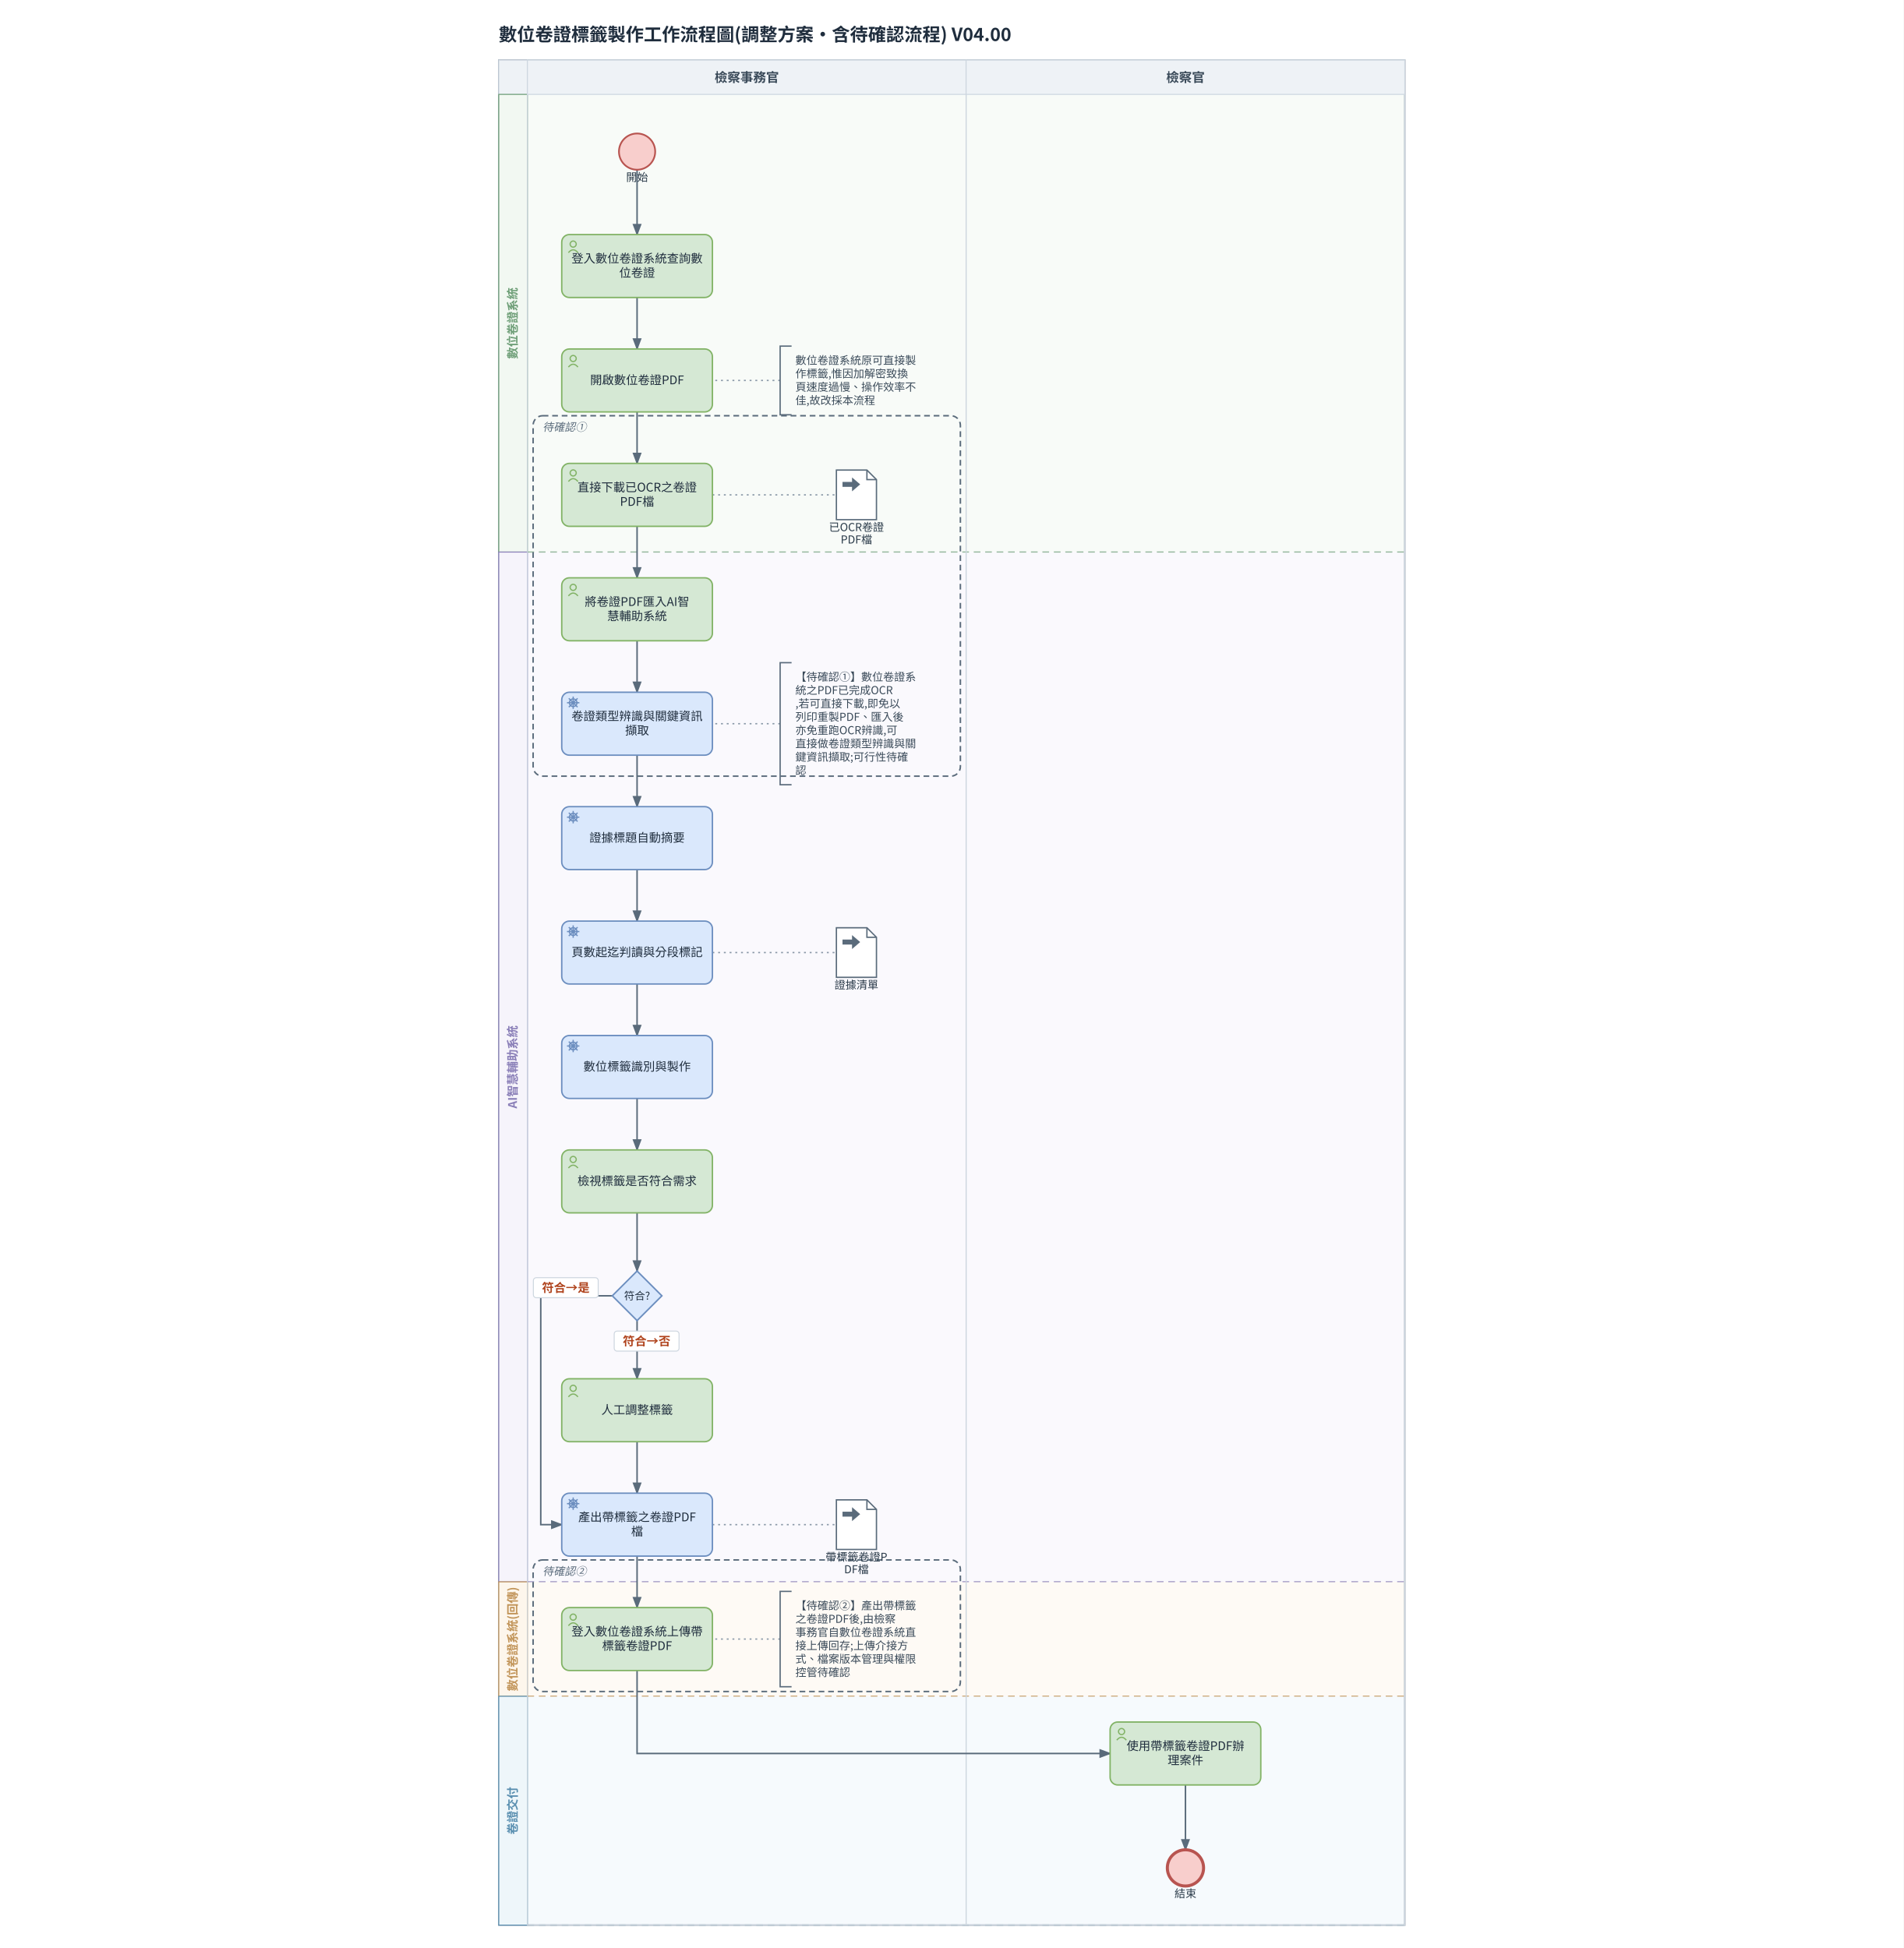
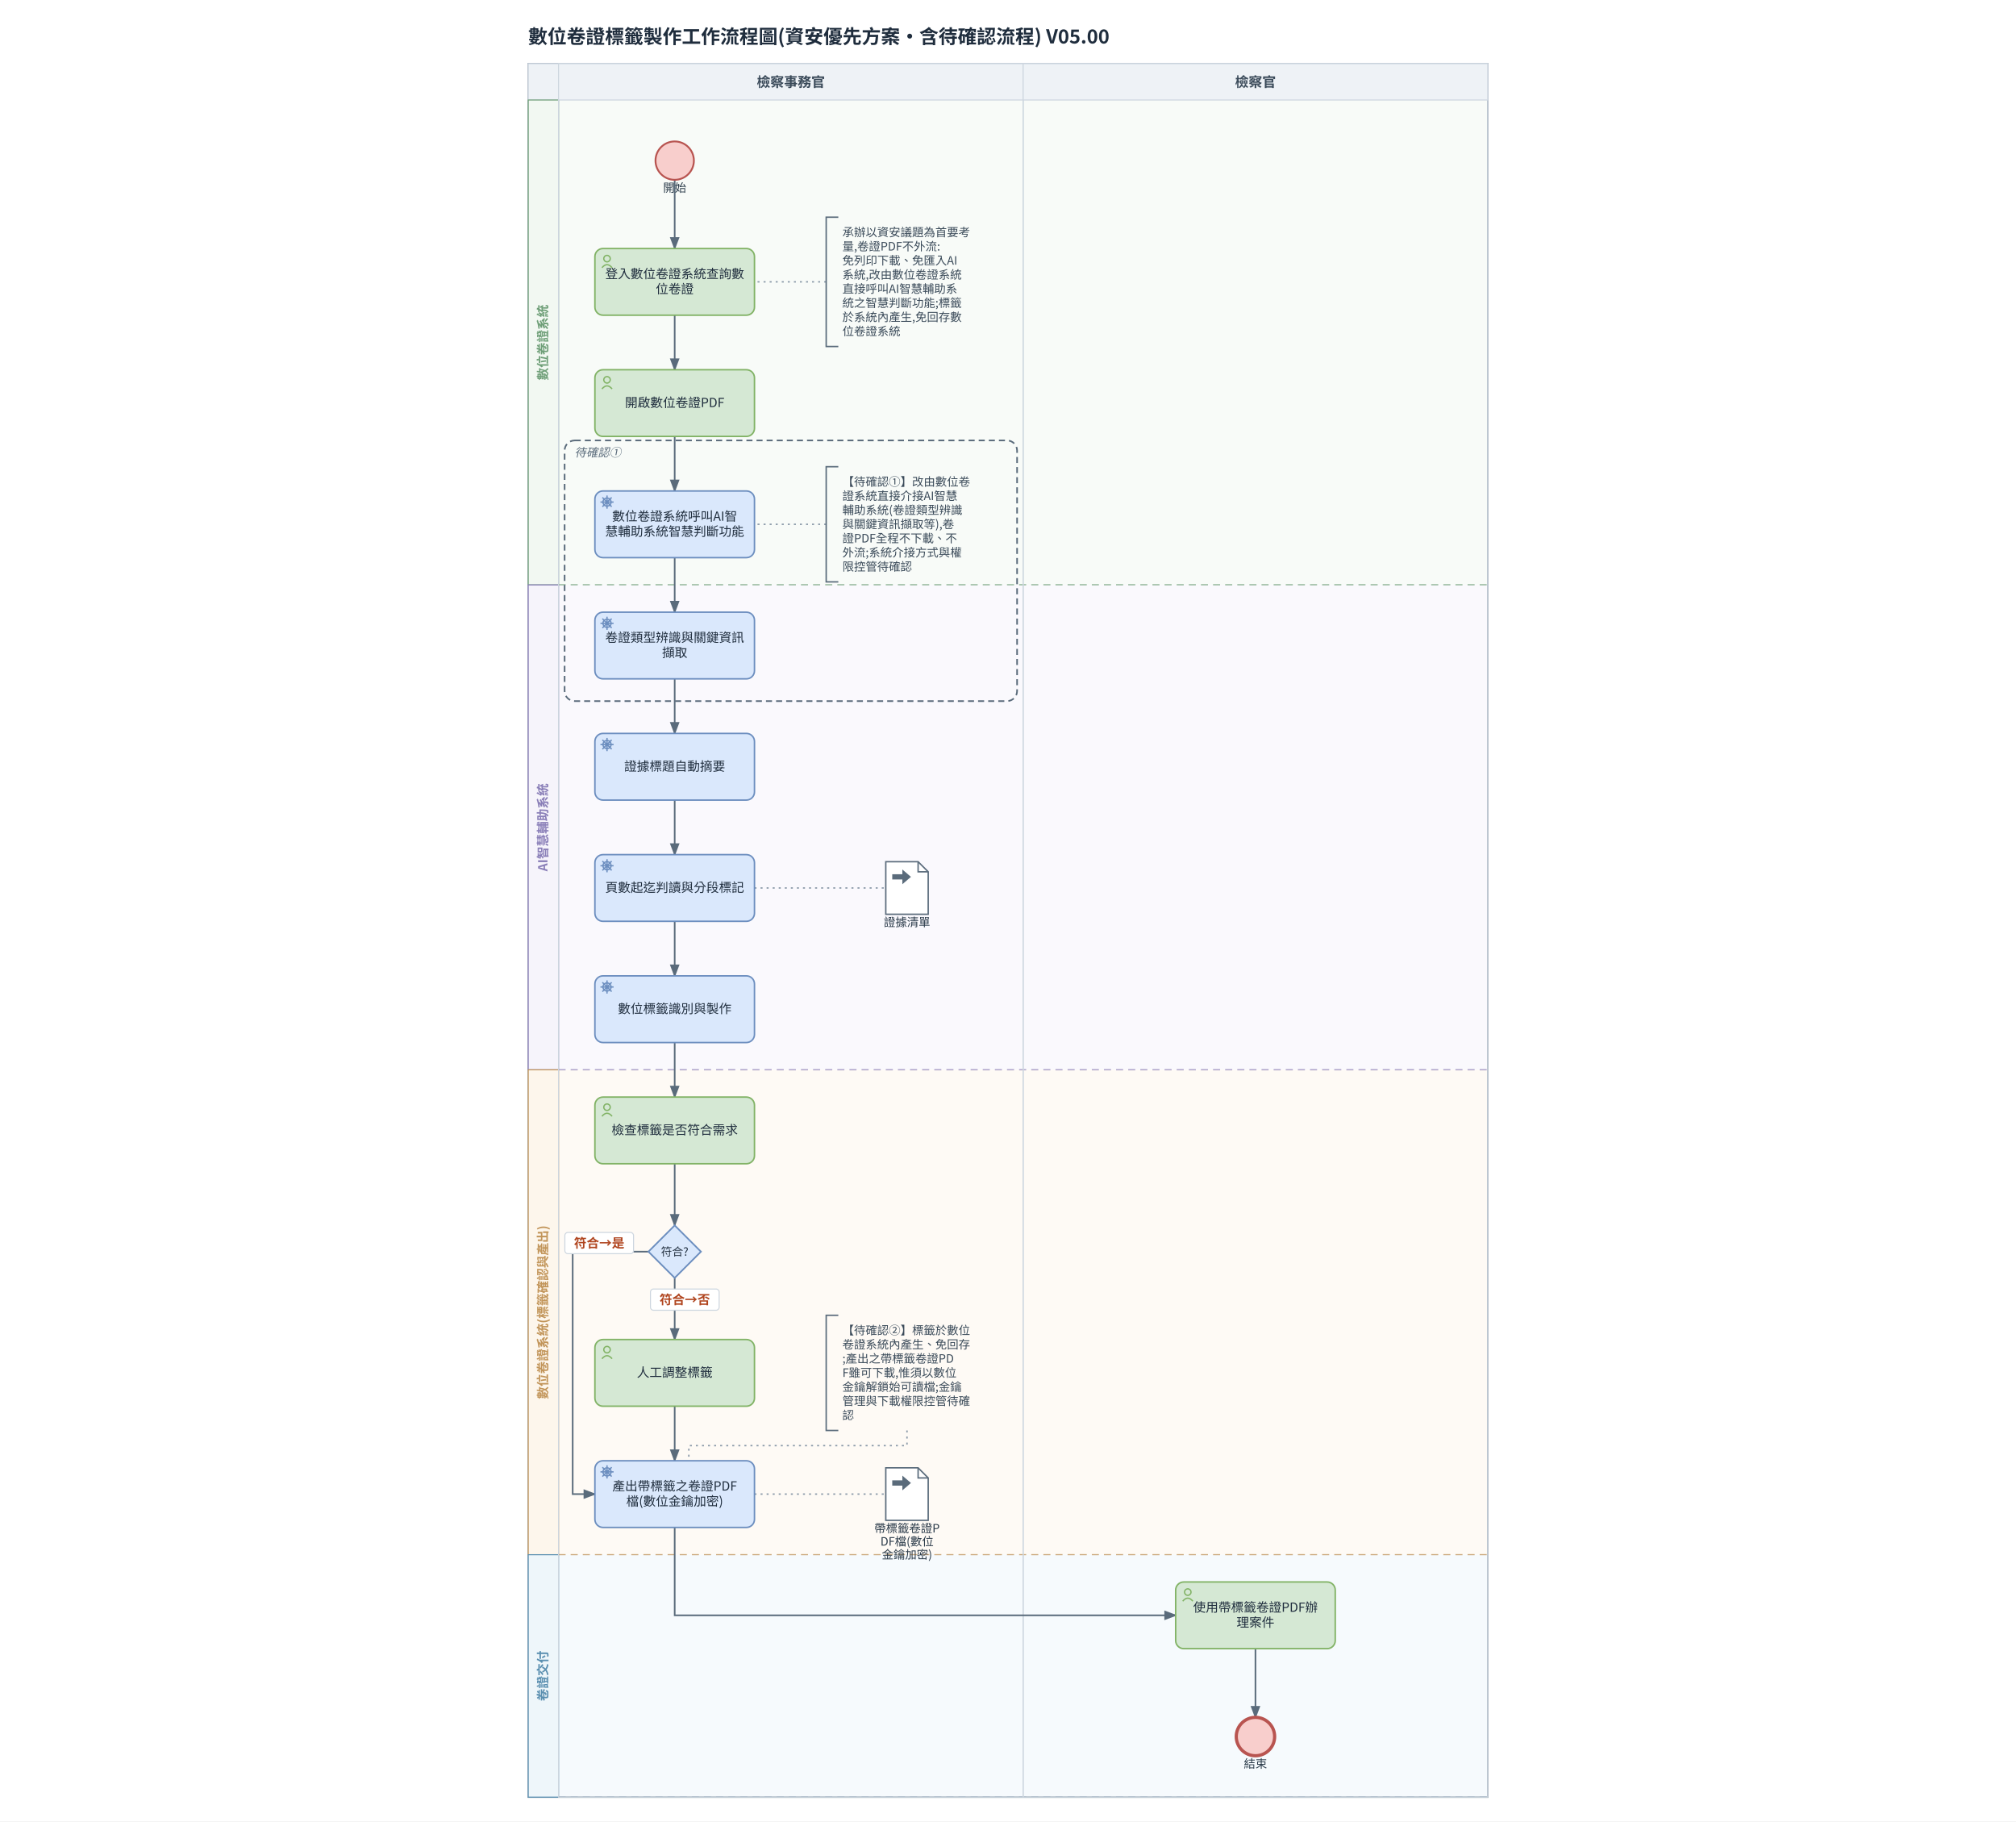
- <svg xmlns="http://www.w3.org/2000/svg" viewBox="-383 7 1996 2043" data-pad="capped" font-family="Microsoft JhengHei, PingFang TC, Noto Sans CJK TC, sans-serif">
-   <rect x="-383" y="7" width="1996" height="2043" fill="#ffffff" />
-   <text x="140" y="50" font-size="19" font-weight="bold" fill="#1f2d3d">數位卷證標籤製作工作流程圖(調整方案・含待確認流程) V04.00</text>
+ <svg xmlns="http://www.w3.org/2000/svg" viewBox="-383 7 1996 1803" data-pad="capped" font-family="Microsoft JhengHei, PingFang TC, Noto Sans CJK TC, sans-serif">
+   <rect x="-383" y="7" width="1996" height="1803" fill="#ffffff" />
+   <text x="140" y="50" font-size="19" font-weight="bold" fill="#1f2d3d">數位卷證標籤製作工作流程圖(資安優先方案・含待確認流程) V05.00</text>
  <defs>
    <marker id="arr" markerWidth="9" markerHeight="9" refX="7" refY="3" orient="auto" markerUnits="strokeWidth">
      <path d="M0,0 L8,3 L0,6 Z" fill="#5a6b7b" />
    </marker>
    <marker id="mfarr" markerWidth="11" markerHeight="11" refX="8" refY="4" orient="auto" markerUnits="strokeWidth">
      <path d="M0,0 L8,4 L0,8" fill="none" stroke="#6b7b8b" stroke-width="1.3" />
    </marker>
    <marker id="mfdot" markerWidth="10" markerHeight="10" refX="5" refY="5" orient="auto" markerUnits="strokeWidth">
      <circle cx="5" cy="5" r="3.2" fill="#fff" stroke="#6b7b8b" stroke-width="1.3" />
    </marker>
  </defs>
  <rect x="170" y="106" width="920" height="480" fill="#f2f8f2" fill-opacity="0.55" stroke="none" />
  <line x1="170" y1="586" x2="1090" y2="586" stroke="#6f9f78" stroke-width="1.2" stroke-dasharray="7 5" />
-   <rect x="170" y="586" width="920" height="1080" fill="#f6f4fb" fill-opacity="0.55" stroke="none" />
-   <line x1="170" y1="1666" x2="1090" y2="1666" stroke="#8a7fb8" stroke-width="1.2" stroke-dasharray="7 5" />
-   <rect x="170" y="1666" width="920" height="120" fill="#fdf6ec" fill-opacity="0.55" stroke="none" />
-   <line x1="170" y1="1786" x2="1090" y2="1786" stroke="#c2955a" stroke-width="1.2" stroke-dasharray="7 5" />
-   <rect x="170" y="1786" width="920" height="240" fill="#eef6fa" fill-opacity="0.55" stroke="none" />
-   <line x1="170" y1="2026" x2="1090" y2="2026" stroke="#5a8fb0" stroke-width="1.2" stroke-dasharray="7 5" />
-   <rect x="140" y="70" width="950" height="1956" fill="none" stroke="#9aa7b4" stroke-width="1.5" />
+   <rect x="170" y="586" width="920" height="480" fill="#f6f4fb" fill-opacity="0.55" stroke="none" />
+   <line x1="170" y1="1066" x2="1090" y2="1066" stroke="#8a7fb8" stroke-width="1.2" stroke-dasharray="7 5" />
+   <rect x="170" y="1066" width="920" height="480" fill="#fdf6ec" fill-opacity="0.55" stroke="none" />
+   <line x1="170" y1="1546" x2="1090" y2="1546" stroke="#c2955a" stroke-width="1.2" stroke-dasharray="7 5" />
+   <rect x="170" y="1546" width="920" height="240" fill="#eef6fa" fill-opacity="0.55" stroke="none" />
+   <line x1="170" y1="1786" x2="1090" y2="1786" stroke="#5a8fb0" stroke-width="1.2" stroke-dasharray="7 5" />
+   <rect x="140" y="70" width="950" height="1716" fill="none" stroke="#9aa7b4" stroke-width="1.5" />
  <rect x="140" y="70" width="30" height="36" fill="#eef2f6" stroke="#cdd6df" />
  <rect x="140" y="106" width="30" height="480" fill="#f2f8f2" stroke="#6f9f78" stroke-width="1" />
  <text x="159.0" y="346.0" font-size="12.5" font-weight="bold" fill="#6f9f78" text-anchor="middle" transform="rotate(-90 159.0 346.0)">數位卷證系統</text>
-   <rect x="140" y="586" width="30" height="1080" fill="#f6f4fb" stroke="#8a7fb8" stroke-width="1" />
-   <text x="159.0" y="1126.0" font-size="12.5" font-weight="bold" fill="#8a7fb8" text-anchor="middle" transform="rotate(-90 159.0 1126.0)">AI智慧輔助系統</text>
-   <rect x="140" y="1666" width="30" height="120" fill="#fdf6ec" stroke="#c2955a" stroke-width="1" />
-   <text x="159.0" y="1726.0" font-size="12.5" font-weight="bold" fill="#c2955a" text-anchor="middle" transform="rotate(-90 159.0 1726.0)">數位卷證系統(回傳)</text>
-   <rect x="140" y="1786" width="30" height="240" fill="#eef6fa" stroke="#5a8fb0" stroke-width="1" />
-   <text x="159.0" y="1906.0" font-size="12.5" font-weight="bold" fill="#5a8fb0" text-anchor="middle" transform="rotate(-90 159.0 1906.0)">卷證交付</text>
-   <rect x="170" y="70" width="460" height="1956" fill="none" stroke="#cdd6df" />
+   <rect x="140" y="586" width="30" height="480" fill="#f6f4fb" stroke="#8a7fb8" stroke-width="1" />
+   <text x="159.0" y="826.0" font-size="12.5" font-weight="bold" fill="#8a7fb8" text-anchor="middle" transform="rotate(-90 159.0 826.0)">AI智慧輔助系統</text>
+   <rect x="140" y="1066" width="30" height="480" fill="#fdf6ec" stroke="#c2955a" stroke-width="1" />
+   <text x="159.0" y="1306.0" font-size="12.5" font-weight="bold" fill="#c2955a" text-anchor="middle" transform="rotate(-90 159.0 1306.0)">數位卷證系統(標籤確認與產出)</text>
+   <rect x="140" y="1546" width="30" height="240" fill="#eef6fa" stroke="#5a8fb0" stroke-width="1" />
+   <text x="159.0" y="1666.0" font-size="12.5" font-weight="bold" fill="#5a8fb0" text-anchor="middle" transform="rotate(-90 159.0 1666.0)">卷證交付</text>
+   <rect x="170" y="70" width="460" height="1716" fill="none" stroke="#cdd6df" />
  <rect x="170" y="70" width="460" height="36" fill="#eef2f6" stroke="#cdd6df" />
  <text x="400.0" y="93" font-size="13.5" font-weight="bold" fill="#3a4a59" text-anchor="middle">檢察事務官</text>
-   <rect x="630" y="70" width="460" height="1956" fill="none" stroke="#cdd6df" />
+   <rect x="630" y="70" width="460" height="1716" fill="none" stroke="#cdd6df" />
  <rect x="630" y="70" width="460" height="36" fill="#eef2f6" stroke="#cdd6df" />
  <text x="860.0" y="93" font-size="13.5" font-weight="bold" fill="#3a4a59" text-anchor="middle">檢察官</text>
-   <rect x="176" y="443" width="448" height="378" rx="10" fill="none" stroke="#5a6b7b" stroke-width="1.6" stroke-dasharray="6,4" />
+   <rect x="176" y="443" width="448" height="258" rx="10" fill="none" stroke="#5a6b7b" stroke-width="1.6" stroke-dasharray="6,4" />
  <text x="186" y="459" font-size="11.5" font-style="italic" fill="#5a6b7b">待確認①</text>
-   <rect x="176" y="1643" width="448" height="138" rx="10" fill="none" stroke="#5a6b7b" stroke-width="1.6" stroke-dasharray="6,4" />
-   <text x="186" y="1659" font-size="11.5" font-style="italic" fill="#5a6b7b">待確認②</text>
  <path d="M285,185 L285,253" fill="none" stroke="#5a6b7b" stroke-width="1.6" marker-end="url(#arr)" />
  <path d="M285,319 L285,373" fill="none" stroke="#5a6b7b" stroke-width="1.6" marker-end="url(#arr)" />
  <path d="M285,439 L285,493" fill="none" stroke="#5a6b7b" stroke-width="1.6" marker-end="url(#arr)" />
  <path d="M285,559 L285,613" fill="none" stroke="#5a6b7b" stroke-width="1.6" marker-end="url(#arr)" />
  <path d="M285,679 L285,733" fill="none" stroke="#5a6b7b" stroke-width="1.6" marker-end="url(#arr)" />
  <path d="M285,799 L285,853" fill="none" stroke="#5a6b7b" stroke-width="1.6" marker-end="url(#arr)" />
  <path d="M285,919 L285,973" fill="none" stroke="#5a6b7b" stroke-width="1.6" marker-end="url(#arr)" />
  <path d="M285,1039 L285,1093" fill="none" stroke="#5a6b7b" stroke-width="1.6" marker-end="url(#arr)" />
-   <path d="M285,1159 L285,1213" fill="none" stroke="#5a6b7b" stroke-width="1.6" marker-end="url(#arr)" />
-   <path d="M285,1279 L285,1340" fill="none" stroke="#5a6b7b" stroke-width="1.6" marker-end="url(#arr)" />
-   <path d="M259,1366 L184,1366 L184,1606 L206,1606" fill="none" stroke="#5a6b7b" stroke-width="1.6" marker-end="url(#arr)" />
-   <rect x="176.25" y="1347.0" width="68" height="21" fill="#fff" stroke="#cdd6df" rx="3" />
-   <text x="210.25" y="1362.0" font-size="12.5" fill="#b0451f" text-anchor="middle" font-weight="bold">符合→是</text>
-   <path d="M285,1392 L285,1453" fill="none" stroke="#5a6b7b" stroke-width="1.6" marker-end="url(#arr)" />
-   <rect x="261.0" y="1403" width="68" height="21" fill="#fff" stroke="#cdd6df" rx="3" />
-   <text x="295.0" y="1418" font-size="12.5" fill="#b0451f" text-anchor="middle" font-weight="bold">符合→否</text>
-   <path d="M285,1519 L285,1573" fill="none" stroke="#5a6b7b" stroke-width="1.6" marker-end="url(#arr)" />
-   <path d="M285,1639 L285,1693" fill="none" stroke="#5a6b7b" stroke-width="1.6" marker-end="url(#arr)" />
-   <path d="M285,1759 L285,1846 L781,1846" fill="none" stroke="#5a6b7b" stroke-width="1.6" marker-end="url(#arr)" />
-   <path d="M860,1879 L860,1947" fill="none" stroke="#5a6b7b" stroke-width="1.6" marker-end="url(#arr)" />
-   <path d="M364,526 L494,526" fill="none" stroke="#8a99a8" stroke-width="1.4" stroke-dasharray="2,4" />
-   <path d="M364,1606 L494,1606" fill="none" stroke="#8a99a8" stroke-width="1.4" stroke-dasharray="2,4" />
-   <path d="M364,1006 L494,1006" fill="none" stroke="#8a99a8" stroke-width="1.4" stroke-dasharray="2,4" />
-   <path d="M435,406 L364,406" fill="none" stroke="#8a99a8" stroke-width="1.4" stroke-dasharray="2,4" />
-   <path d="M435,766 L364,766" fill="none" stroke="#8a99a8" stroke-width="1.4" stroke-dasharray="2,4" />
-   <path d="M435,1726 L364,1726" fill="none" stroke="#8a99a8" stroke-width="1.4" stroke-dasharray="2,4" />
+   <path d="M285,1159 L285,1220" fill="none" stroke="#5a6b7b" stroke-width="1.6" marker-end="url(#arr)" />
+   <path d="M259,1246 L184,1246 L184,1486 L206,1486" fill="none" stroke="#5a6b7b" stroke-width="1.6" marker-end="url(#arr)" />
+   <rect x="176.25" y="1227.0" width="68" height="21" fill="#fff" stroke="#cdd6df" rx="3" />
+   <text x="210.25" y="1242.0" font-size="12.5" fill="#b0451f" text-anchor="middle" font-weight="bold">符合→是</text>
+   <path d="M285,1272 L285,1333" fill="none" stroke="#5a6b7b" stroke-width="1.6" marker-end="url(#arr)" />
+   <rect x="261.0" y="1283" width="68" height="21" fill="#fff" stroke="#cdd6df" rx="3" />
+   <text x="295.0" y="1298" font-size="12.5" fill="#b0451f" text-anchor="middle" font-weight="bold">符合→否</text>
+   <path d="M285,1399 L285,1453" fill="none" stroke="#5a6b7b" stroke-width="1.6" marker-end="url(#arr)" />
+   <path d="M285,1519 L285,1606 L781,1606" fill="none" stroke="#5a6b7b" stroke-width="1.6" marker-end="url(#arr)" />
+   <path d="M860,1639 L860,1707" fill="none" stroke="#5a6b7b" stroke-width="1.6" marker-end="url(#arr)" />
+   <path d="M364,1486 L494,1486" fill="none" stroke="#8a99a8" stroke-width="1.4" stroke-dasharray="2,4" />
+   <path d="M364,886 L494,886" fill="none" stroke="#8a99a8" stroke-width="1.4" stroke-dasharray="2,4" />
+   <path d="M435,286 L364,286" fill="none" stroke="#8a99a8" stroke-width="1.4" stroke-dasharray="2,4" />
+   <path d="M435,526 L364,526" fill="none" stroke="#8a99a8" stroke-width="1.4" stroke-dasharray="2,4" />
+   <path d="M515,1423 L515,1438 L299,1438 L299,1453" fill="none" stroke="#8a99a8" stroke-width="1.4" stroke-dasharray="2,4" />
  <circle cx="285.0" cy="166.0" r="19.0" fill="#f8cecc" stroke="#b85450" stroke-width="1.8" />
  <text x="285.0" y="197" font-size="11.5" fill="#2a3a49" text-anchor="middle">開始</text>
  <rect x="206" y="253" width="158" height="66" rx="8" fill="#d5e8d4" stroke="#82b366" stroke-width="1.5" />
  <circle cx="218" cy="263" r="3.2" fill="none" stroke="#82b366" stroke-width="1.3" />
  <path d="M213,272 Q218,266 223,272" fill="none" stroke="#82b366" stroke-width="1.3" />
  <text x="285.0" y="282.5" font-size="12.5" fill="#1f2d3d" text-anchor="middle">登入數位卷證系統查詢數</text>
  <text x="285.0" y="297.5" font-size="12.5" fill="#1f2d3d" text-anchor="middle">位卷證</text>
  <rect x="206" y="373" width="158" height="66" rx="8" fill="#d5e8d4" stroke="#82b366" stroke-width="1.5" />
  <circle cx="218" cy="383" r="3.2" fill="none" stroke="#82b366" stroke-width="1.3" />
  <path d="M213,392 Q218,386 223,392" fill="none" stroke="#82b366" stroke-width="1.3" />
  <text x="285.0" y="410.0" font-size="12.5" fill="#1f2d3d" text-anchor="middle">開啟數位卷證PDF</text>
-   <rect x="206" y="493" width="158" height="66" rx="8" fill="#d5e8d4" stroke="#82b366" stroke-width="1.5" />
-   <circle cx="218" cy="503" r="3.2" fill="none" stroke="#82b366" stroke-width="1.3" />
-   <path d="M213,512 Q218,506 223,512" fill="none" stroke="#82b366" stroke-width="1.3" />
-   <text x="285.0" y="522.5" font-size="12.5" fill="#1f2d3d" text-anchor="middle">直接下載已OCR之卷證</text>
-   <text x="285.0" y="537.5" font-size="12.5" fill="#1f2d3d" text-anchor="middle">PDF檔</text>
-   <rect x="206" y="613" width="158" height="66" rx="8" fill="#d5e8d4" stroke="#82b366" stroke-width="1.5" />
-   <circle cx="218" cy="623" r="3.2" fill="none" stroke="#82b366" stroke-width="1.3" />
-   <path d="M213,632 Q218,626 223,632" fill="none" stroke="#82b366" stroke-width="1.3" />
-   <text x="285.0" y="642.5" font-size="12.5" fill="#1f2d3d" text-anchor="middle">將卷證PDF匯入AI智</text>
-   <text x="285.0" y="657.5" font-size="12.5" fill="#1f2d3d" text-anchor="middle">慧輔助系統</text>
+   <rect x="206" y="493" width="158" height="66" rx="8" fill="#dae8fc" stroke="#6c8ebf" stroke-width="1.5" />
+   <circle cx="218" cy="504" r="4" fill="none" stroke="#6c8ebf" stroke-width="1.3" />
+   <path d="M218,504 l6.5,0.0 M218,504 l-6.5,0.0 M218,504 l0.0,6.5 M218,504 l0.0,-6.5 M218,504 l4.595,4.595 M218,504 l-4.595,4.595 M218,504 l4.595,-4.595 M218,504 l-4.595,-4.595 " stroke="#6c8ebf" stroke-width="1.3" fill="none" />
+   <text x="285.0" y="522.5" font-size="12.5" fill="#1f2d3d" text-anchor="middle">數位卷證系統呼叫AI智</text>
+   <text x="285.0" y="537.5" font-size="12.5" fill="#1f2d3d" text-anchor="middle">慧輔助系統智慧判斷功能</text>
+   <rect x="206" y="613" width="158" height="66" rx="8" fill="#dae8fc" stroke="#6c8ebf" stroke-width="1.5" />
+   <circle cx="218" cy="624" r="4" fill="none" stroke="#6c8ebf" stroke-width="1.3" />
+   <path d="M218,624 l6.5,0.0 M218,624 l-6.5,0.0 M218,624 l0.0,6.5 M218,624 l0.0,-6.5 M218,624 l4.595,4.595 M218,624 l-4.595,4.595 M218,624 l4.595,-4.595 M218,624 l-4.595,-4.595 " stroke="#6c8ebf" stroke-width="1.3" fill="none" />
+   <text x="285.0" y="642.5" font-size="12.5" fill="#1f2d3d" text-anchor="middle">卷證類型辨識與關鍵資訊</text>
+   <text x="285.0" y="657.5" font-size="12.5" fill="#1f2d3d" text-anchor="middle">擷取</text>
  <rect x="206" y="733" width="158" height="66" rx="8" fill="#dae8fc" stroke="#6c8ebf" stroke-width="1.5" />
  <circle cx="218" cy="744" r="4" fill="none" stroke="#6c8ebf" stroke-width="1.3" />
  <path d="M218,744 l6.5,0.0 M218,744 l-6.5,0.0 M218,744 l0.0,6.5 M218,744 l0.0,-6.5 M218,744 l4.595,4.595 M218,744 l-4.595,4.595 M218,744 l4.595,-4.595 M218,744 l-4.595,-4.595 " stroke="#6c8ebf" stroke-width="1.3" fill="none" />
-   <text x="285.0" y="762.5" font-size="12.5" fill="#1f2d3d" text-anchor="middle">卷證類型辨識與關鍵資訊</text>
-   <text x="285.0" y="777.5" font-size="12.5" fill="#1f2d3d" text-anchor="middle">擷取</text>
+   <text x="285.0" y="770.0" font-size="12.5" fill="#1f2d3d" text-anchor="middle">證據標題自動摘要</text>
  <rect x="206" y="853" width="158" height="66" rx="8" fill="#dae8fc" stroke="#6c8ebf" stroke-width="1.5" />
  <circle cx="218" cy="864" r="4" fill="none" stroke="#6c8ebf" stroke-width="1.3" />
  <path d="M218,864 l6.5,0.0 M218,864 l-6.5,0.0 M218,864 l0.0,6.5 M218,864 l0.0,-6.5 M218,864 l4.595,4.595 M218,864 l-4.595,4.595 M218,864 l4.595,-4.595 M218,864 l-4.595,-4.595 " stroke="#6c8ebf" stroke-width="1.3" fill="none" />
-   <text x="285.0" y="890.0" font-size="12.5" fill="#1f2d3d" text-anchor="middle">證據標題自動摘要</text>
+   <text x="285.0" y="890.0" font-size="12.5" fill="#1f2d3d" text-anchor="middle">頁數起迄判讀與分段標記</text>
  <rect x="206" y="973" width="158" height="66" rx="8" fill="#dae8fc" stroke="#6c8ebf" stroke-width="1.5" />
  <circle cx="218" cy="984" r="4" fill="none" stroke="#6c8ebf" stroke-width="1.3" />
  <path d="M218,984 l6.5,0.0 M218,984 l-6.5,0.0 M218,984 l0.0,6.5 M218,984 l0.0,-6.5 M218,984 l4.595,4.595 M218,984 l-4.595,4.595 M218,984 l4.595,-4.595 M218,984 l-4.595,-4.595 " stroke="#6c8ebf" stroke-width="1.3" fill="none" />
-   <text x="285.0" y="1010.0" font-size="12.5" fill="#1f2d3d" text-anchor="middle">頁數起迄判讀與分段標記</text>
-   <rect x="206" y="1093" width="158" height="66" rx="8" fill="#dae8fc" stroke="#6c8ebf" stroke-width="1.5" />
-   <circle cx="218" cy="1104" r="4" fill="none" stroke="#6c8ebf" stroke-width="1.3" />
-   <path d="M218,1104 l6.5,0.0 M218,1104 l-6.5,0.0 M218,1104 l0.0,6.5 M218,1104 l0.0,-6.5 M218,1104 l4.595,4.595 M218,1104 l-4.595,4.595 M218,1104 l4.595,-4.595 M218,1104 l-4.595,-4.595 " stroke="#6c8ebf" stroke-width="1.3" fill="none" />
-   <text x="285.0" y="1130.0" font-size="12.5" fill="#1f2d3d" text-anchor="middle">數位標籤識別與製作</text>
-   <rect x="206" y="1213" width="158" height="66" rx="8" fill="#d5e8d4" stroke="#82b366" stroke-width="1.5" />
-   <circle cx="218" cy="1223" r="3.2" fill="none" stroke="#82b366" stroke-width="1.3" />
-   <path d="M213,1232 Q218,1226 223,1232" fill="none" stroke="#82b366" stroke-width="1.3" />
-   <text x="285.0" y="1250.0" font-size="12.5" fill="#1f2d3d" text-anchor="middle">檢視標籤是否符合需求</text>
-   <polygon points="285.0,1340 311,1366.0 285.0,1392 259,1366.0" fill="#dae8fc" stroke="#6c8ebf" stroke-width="1.6" />
-   <text x="285.0" y="1370.0" font-size="11" fill="#1f2d3d" text-anchor="middle">符合?</text>
-   <rect x="206" y="1453" width="158" height="66" rx="8" fill="#d5e8d4" stroke="#82b366" stroke-width="1.5" />
-   <circle cx="218" cy="1463" r="3.2" fill="none" stroke="#82b366" stroke-width="1.3" />
-   <path d="M213,1472 Q218,1466 223,1472" fill="none" stroke="#82b366" stroke-width="1.3" />
-   <text x="285.0" y="1490.0" font-size="12.5" fill="#1f2d3d" text-anchor="middle">人工調整標籤</text>
-   <rect x="206" y="1573" width="158" height="66" rx="8" fill="#dae8fc" stroke="#6c8ebf" stroke-width="1.5" />
-   <circle cx="218" cy="1584" r="4" fill="none" stroke="#6c8ebf" stroke-width="1.3" />
-   <path d="M218,1584 l6.5,0.0 M218,1584 l-6.5,0.0 M218,1584 l0.0,6.5 M218,1584 l0.0,-6.5 M218,1584 l4.595,4.595 M218,1584 l-4.595,4.595 M218,1584 l4.595,-4.595 M218,1584 l-4.595,-4.595 " stroke="#6c8ebf" stroke-width="1.3" fill="none" />
-   <text x="285.0" y="1602.5" font-size="12.5" fill="#1f2d3d" text-anchor="middle">產出帶標籤之卷證PDF</text>
-   <text x="285.0" y="1617.5" font-size="12.5" fill="#1f2d3d" text-anchor="middle">檔</text>
-   <rect x="206" y="1693" width="158" height="66" rx="8" fill="#d5e8d4" stroke="#82b366" stroke-width="1.5" />
-   <circle cx="218" cy="1703" r="3.2" fill="none" stroke="#82b366" stroke-width="1.3" />
-   <path d="M213,1712 Q218,1706 223,1712" fill="none" stroke="#82b366" stroke-width="1.3" />
-   <text x="285.0" y="1722.5" font-size="12.5" fill="#1f2d3d" text-anchor="middle">登入數位卷證系統上傳帶</text>
-   <text x="285.0" y="1737.5" font-size="12.5" fill="#1f2d3d" text-anchor="middle">標籤卷證PDF</text>
-   <rect x="781" y="1813" width="158" height="66" rx="8" fill="#d5e8d4" stroke="#82b366" stroke-width="1.5" />
-   <circle cx="793" cy="1823" r="3.2" fill="none" stroke="#82b366" stroke-width="1.3" />
-   <path d="M788,1832 Q793,1826 798,1832" fill="none" stroke="#82b366" stroke-width="1.3" />
-   <text x="860.0" y="1842.5" font-size="12.5" fill="#1f2d3d" text-anchor="middle">使用帶標籤卷證PDF辦</text>
-   <text x="860.0" y="1857.5" font-size="12.5" fill="#1f2d3d" text-anchor="middle">理案件</text>
-   <circle cx="860.0" cy="1966.0" r="19.0" fill="#f8cecc" stroke="#b85450" stroke-width="3.2" />
-   <text x="860.0" y="1997" font-size="11.5" fill="#2a3a49" text-anchor="middle">結束</text>
-   <path d="M494,500 L526,500 L536,510 L536,552 L494,552 Z" fill="#ffffff" stroke="#5a6b7b" stroke-width="1.4" />
-   <path d="M526,500 L526,510 L536,510" fill="none" stroke="#5a6b7b" stroke-width="1.4" />
-   <path d="M501,513 L511,513 L511,509 L518,515 L511,521 L511,517 L501,517 Z" fill="#5a6b7b" stroke="#5a6b7b" stroke-width="1.2" />
-   <text x="515.0" y="564" font-size="11.5" fill="#2a3a49" text-anchor="middle">已OCR卷證</text>
-   <text x="515.0" y="577" font-size="11.5" fill="#2a3a49" text-anchor="middle">PDF檔</text>
-   <path d="M494,1580 L526,1580 L536,1590 L536,1632 L494,1632 Z" fill="#ffffff" stroke="#5a6b7b" stroke-width="1.4" />
-   <path d="M526,1580 L526,1590 L536,1590" fill="none" stroke="#5a6b7b" stroke-width="1.4" />
-   <path d="M501,1593 L511,1593 L511,1589 L518,1595 L511,1601 L511,1597 L501,1597 Z" fill="#5a6b7b" stroke="#5a6b7b" stroke-width="1.2" />
-   <text x="515.0" y="1644" font-size="11.5" fill="#2a3a49" text-anchor="middle">帶標籤卷證P</text>
-   <text x="515.0" y="1657" font-size="11.5" fill="#2a3a49" text-anchor="middle">DF檔</text>
-   <path d="M494,980 L526,980 L536,990 L536,1032 L494,1032 Z" fill="#ffffff" stroke="#5a6b7b" stroke-width="1.4" />
-   <path d="M526,980 L526,990 L536,990" fill="none" stroke="#5a6b7b" stroke-width="1.4" />
-   <path d="M501,993 L511,993 L511,989 L518,995 L511,1001 L511,997 L501,997 Z" fill="#5a6b7b" stroke="#5a6b7b" stroke-width="1.2" />
-   <text x="515.0" y="1044" font-size="11.5" fill="#2a3a49" text-anchor="middle">證據清單</text>
-   <path d="M447,370 L435,370 L435,442 L447,442" fill="none" stroke="#5a6b7b" stroke-width="1.4" />
-   <text x="451" y="389.0" font-size="11.5" fill="#3a4a59">數位卷證系統原可直接製</text>
-   <text x="451" y="403.0" font-size="11.5" fill="#3a4a59">作標籤,惟因加解密致換</text>
-   <text x="451" y="417.0" font-size="11.5" fill="#3a4a59">頁速度過慢、操作效率不</text>
-   <text x="451" y="431.0" font-size="11.5" fill="#3a4a59">佳,故改採本流程</text>
-   <path d="M447,702 L435,702 L435,830 L447,830" fill="none" stroke="#5a6b7b" stroke-width="1.4" />
-   <text x="451" y="721.0" font-size="11.5" fill="#3a4a59">【待確認①】數位卷證系</text>
-   <text x="451" y="735.0" font-size="11.5" fill="#3a4a59">統之PDF已完成OCR</text>
-   <text x="451" y="749.0" font-size="11.5" fill="#3a4a59">,若可直接下載,即免以</text>
-   <text x="451" y="763.0" font-size="11.5" fill="#3a4a59">列印重製PDF、匯入後</text>
-   <text x="451" y="777.0" font-size="11.5" fill="#3a4a59">亦免重跑OCR辨識,可</text>
-   <text x="451" y="791.0" font-size="11.5" fill="#3a4a59">直接做卷證類型辨識與關</text>
-   <text x="451" y="805.0" font-size="11.5" fill="#3a4a59">鍵資訊擷取;可行性待確</text>
-   <text x="451" y="819.0" font-size="11.5" fill="#3a4a59">認</text>
-   <path d="M447,1676 L435,1676 L435,1776 L447,1776" fill="none" stroke="#5a6b7b" stroke-width="1.4" />
-   <text x="451" y="1695.0" font-size="11.5" fill="#3a4a59">【待確認②】產出帶標籤</text>
-   <text x="451" y="1709.0" font-size="11.5" fill="#3a4a59">之卷證PDF後,由檢察</text>
-   <text x="451" y="1723.0" font-size="11.5" fill="#3a4a59">事務官自數位卷證系統直</text>
-   <text x="451" y="1737.0" font-size="11.5" fill="#3a4a59">接上傳回存;上傳介接方</text>
-   <text x="451" y="1751.0" font-size="11.5" fill="#3a4a59">式、檔案版本管理與權限</text>
-   <text x="451" y="1765.0" font-size="11.5" fill="#3a4a59">控管待確認</text>
+   <text x="285.0" y="1010.0" font-size="12.5" fill="#1f2d3d" text-anchor="middle">數位標籤識別與製作</text>
+   <rect x="206" y="1093" width="158" height="66" rx="8" fill="#d5e8d4" stroke="#82b366" stroke-width="1.5" />
+   <circle cx="218" cy="1103" r="3.2" fill="none" stroke="#82b366" stroke-width="1.3" />
+   <path d="M213,1112 Q218,1106 223,1112" fill="none" stroke="#82b366" stroke-width="1.3" />
+   <text x="285.0" y="1130.0" font-size="12.5" fill="#1f2d3d" text-anchor="middle">檢查標籤是否符合需求</text>
+   <polygon points="285.0,1220 311,1246.0 285.0,1272 259,1246.0" fill="#dae8fc" stroke="#6c8ebf" stroke-width="1.6" />
+   <text x="285.0" y="1250.0" font-size="11" fill="#1f2d3d" text-anchor="middle">符合?</text>
+   <rect x="206" y="1333" width="158" height="66" rx="8" fill="#d5e8d4" stroke="#82b366" stroke-width="1.5" />
+   <circle cx="218" cy="1343" r="3.2" fill="none" stroke="#82b366" stroke-width="1.3" />
+   <path d="M213,1352 Q218,1346 223,1352" fill="none" stroke="#82b366" stroke-width="1.3" />
+   <text x="285.0" y="1370.0" font-size="12.5" fill="#1f2d3d" text-anchor="middle">人工調整標籤</text>
+   <rect x="206" y="1453" width="158" height="66" rx="8" fill="#dae8fc" stroke="#6c8ebf" stroke-width="1.5" />
+   <circle cx="218" cy="1464" r="4" fill="none" stroke="#6c8ebf" stroke-width="1.3" />
+   <path d="M218,1464 l6.5,0.0 M218,1464 l-6.5,0.0 M218,1464 l0.0,6.5 M218,1464 l0.0,-6.5 M218,1464 l4.595,4.595 M218,1464 l-4.595,4.595 M218,1464 l4.595,-4.595 M218,1464 l-4.595,-4.595 " stroke="#6c8ebf" stroke-width="1.3" fill="none" />
+   <text x="285.0" y="1482.5" font-size="12.5" fill="#1f2d3d" text-anchor="middle">產出帶標籤之卷證PDF</text>
+   <text x="285.0" y="1497.5" font-size="12.5" fill="#1f2d3d" text-anchor="middle">檔(數位金鑰加密)</text>
+   <rect x="781" y="1573" width="158" height="66" rx="8" fill="#d5e8d4" stroke="#82b366" stroke-width="1.5" />
+   <circle cx="793" cy="1583" r="3.2" fill="none" stroke="#82b366" stroke-width="1.3" />
+   <path d="M788,1592 Q793,1586 798,1592" fill="none" stroke="#82b366" stroke-width="1.3" />
+   <text x="860.0" y="1602.5" font-size="12.5" fill="#1f2d3d" text-anchor="middle">使用帶標籤卷證PDF辦</text>
+   <text x="860.0" y="1617.5" font-size="12.5" fill="#1f2d3d" text-anchor="middle">理案件</text>
+   <circle cx="860.0" cy="1726.0" r="19.0" fill="#f8cecc" stroke="#b85450" stroke-width="3.2" />
+   <text x="860.0" y="1757" font-size="11.5" fill="#2a3a49" text-anchor="middle">結束</text>
+   <path d="M494,1460 L526,1460 L536,1470 L536,1512 L494,1512 Z" fill="#ffffff" stroke="#5a6b7b" stroke-width="1.4" />
+   <path d="M526,1460 L526,1470 L536,1470" fill="none" stroke="#5a6b7b" stroke-width="1.4" />
+   <path d="M501,1473 L511,1473 L511,1469 L518,1475 L511,1481 L511,1477 L501,1477 Z" fill="#5a6b7b" stroke="#5a6b7b" stroke-width="1.2" />
+   <text x="515.0" y="1524" font-size="11.5" fill="#2a3a49" text-anchor="middle">帶標籤卷證P</text>
+   <text x="515.0" y="1537" font-size="11.5" fill="#2a3a49" text-anchor="middle">DF檔(數位</text>
+   <text x="515.0" y="1550" font-size="11.5" fill="#2a3a49" text-anchor="middle">金鑰加密)</text>
+   <path d="M494,860 L526,860 L536,870 L536,912 L494,912 Z" fill="#ffffff" stroke="#5a6b7b" stroke-width="1.4" />
+   <path d="M526,860 L526,870 L536,870" fill="none" stroke="#5a6b7b" stroke-width="1.4" />
+   <path d="M501,873 L511,873 L511,869 L518,875 L511,881 L511,877 L501,877 Z" fill="#5a6b7b" stroke="#5a6b7b" stroke-width="1.2" />
+   <text x="515.0" y="924" font-size="11.5" fill="#2a3a49" text-anchor="middle">證據清單</text>
+   <path d="M447,222 L435,222 L435,350 L447,350" fill="none" stroke="#5a6b7b" stroke-width="1.4" />
+   <text x="451" y="241.0" font-size="11.5" fill="#3a4a59">承辦以資安議題為首要考</text>
+   <text x="451" y="255.0" font-size="11.5" fill="#3a4a59">量,卷證PDF不外流:</text>
+   <text x="451" y="269.0" font-size="11.5" fill="#3a4a59">免列印下載、免匯入AI</text>
+   <text x="451" y="283.0" font-size="11.5" fill="#3a4a59">系統,改由數位卷證系統</text>
+   <text x="451" y="297.0" font-size="11.5" fill="#3a4a59">直接呼叫AI智慧輔助系</text>
+   <text x="451" y="311.0" font-size="11.5" fill="#3a4a59">統之智慧判斷功能;標籤</text>
+   <text x="451" y="325.0" font-size="11.5" fill="#3a4a59">於系統內產生,免回存數</text>
+   <text x="451" y="339.0" font-size="11.5" fill="#3a4a59">位卷證系統</text>
+   <path d="M447,469 L435,469 L435,583 L447,583" fill="none" stroke="#5a6b7b" stroke-width="1.4" />
+   <text x="451" y="488.0" font-size="11.5" fill="#3a4a59">【待確認①】改由數位卷</text>
+   <text x="451" y="502.0" font-size="11.5" fill="#3a4a59">證系統直接介接AI智慧</text>
+   <text x="451" y="516.0" font-size="11.5" fill="#3a4a59">輔助系統(卷證類型辨識</text>
+   <text x="451" y="530.0" font-size="11.5" fill="#3a4a59">與關鍵資訊擷取等),卷</text>
+   <text x="451" y="544.0" font-size="11.5" fill="#3a4a59">證PDF全程不下載、不</text>
+   <text x="451" y="558.0" font-size="11.5" fill="#3a4a59">外流;系統介接方式與權</text>
+   <text x="451" y="572.0" font-size="11.5" fill="#3a4a59">限控管待確認</text>
+   <path d="M447,1309 L435,1309 L435,1423 L447,1423" fill="none" stroke="#5a6b7b" stroke-width="1.4" />
+   <text x="451" y="1328.0" font-size="11.5" fill="#3a4a59">【待確認②】標籤於數位</text>
+   <text x="451" y="1342.0" font-size="11.5" fill="#3a4a59">卷證系統內產生、免回存</text>
+   <text x="451" y="1356.0" font-size="11.5" fill="#3a4a59">;產出之帶標籤卷證PD</text>
+   <text x="451" y="1370.0" font-size="11.5" fill="#3a4a59">F雖可下載,惟須以數位</text>
+   <text x="451" y="1384.0" font-size="11.5" fill="#3a4a59">金鑰解鎖始可讀檔;金鑰</text>
+   <text x="451" y="1398.0" font-size="11.5" fill="#3a4a59">管理與下載權限控管待確</text>
+   <text x="451" y="1412.0" font-size="11.5" fill="#3a4a59">認</text>
</svg>
